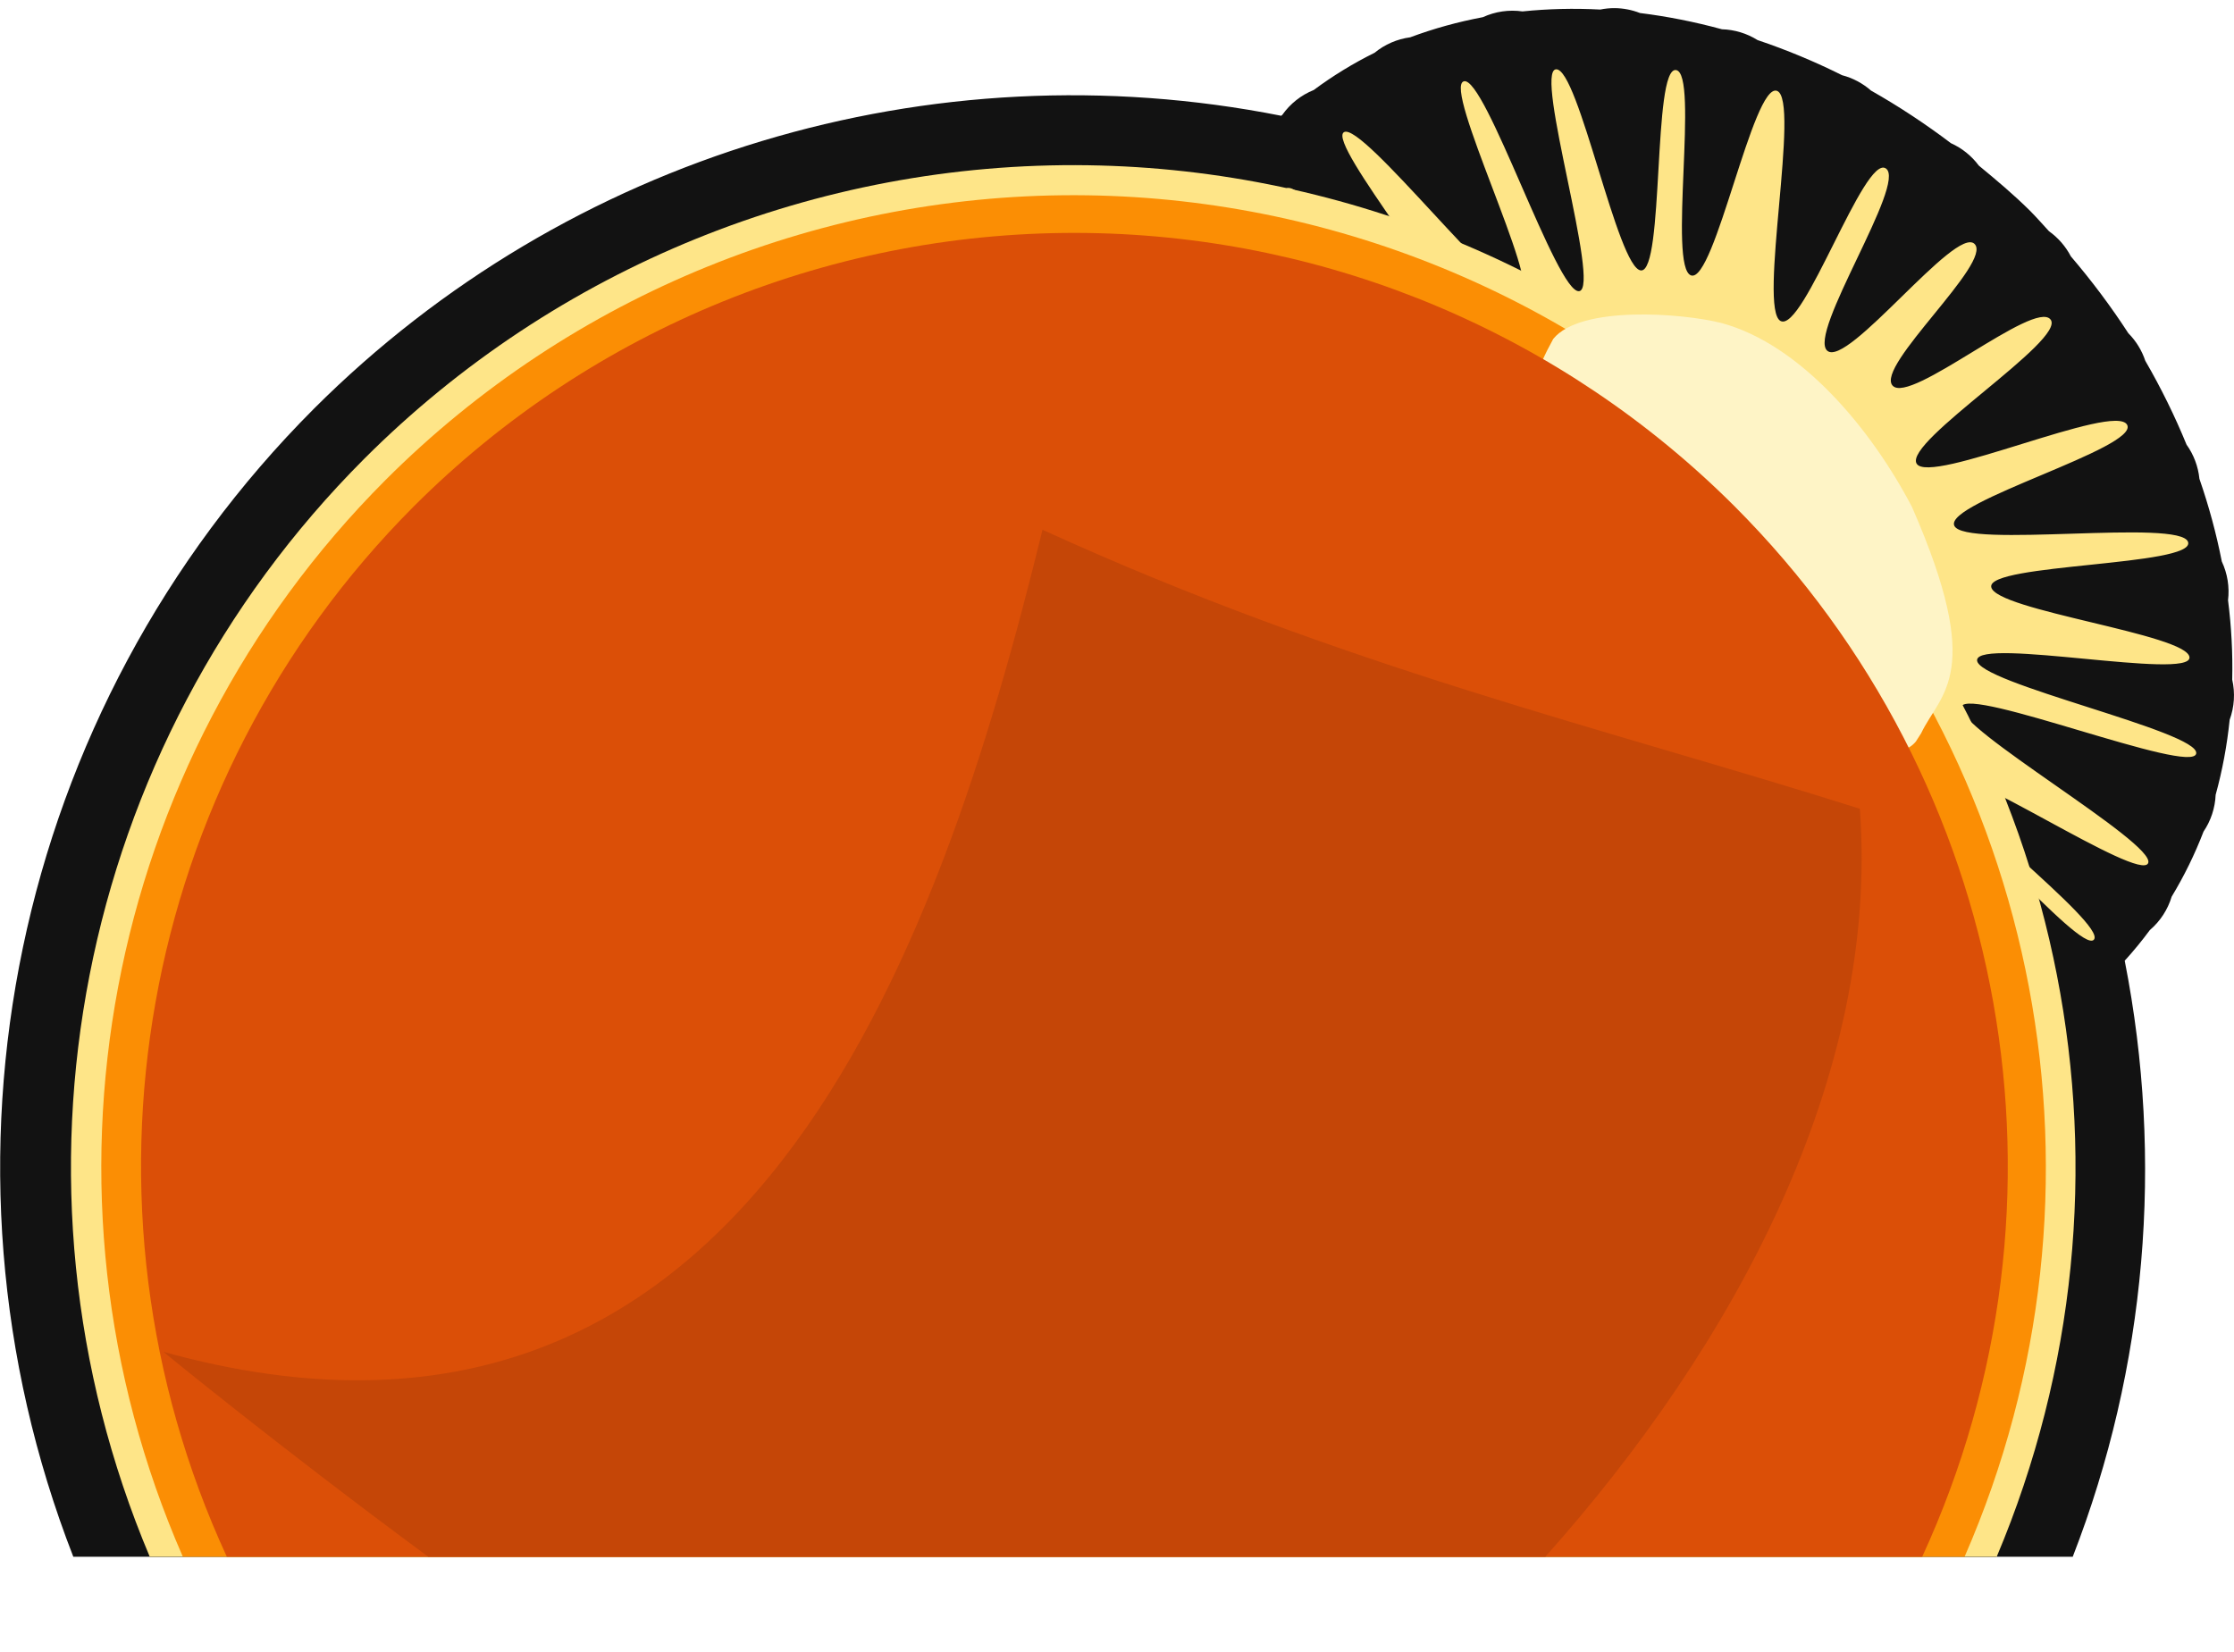
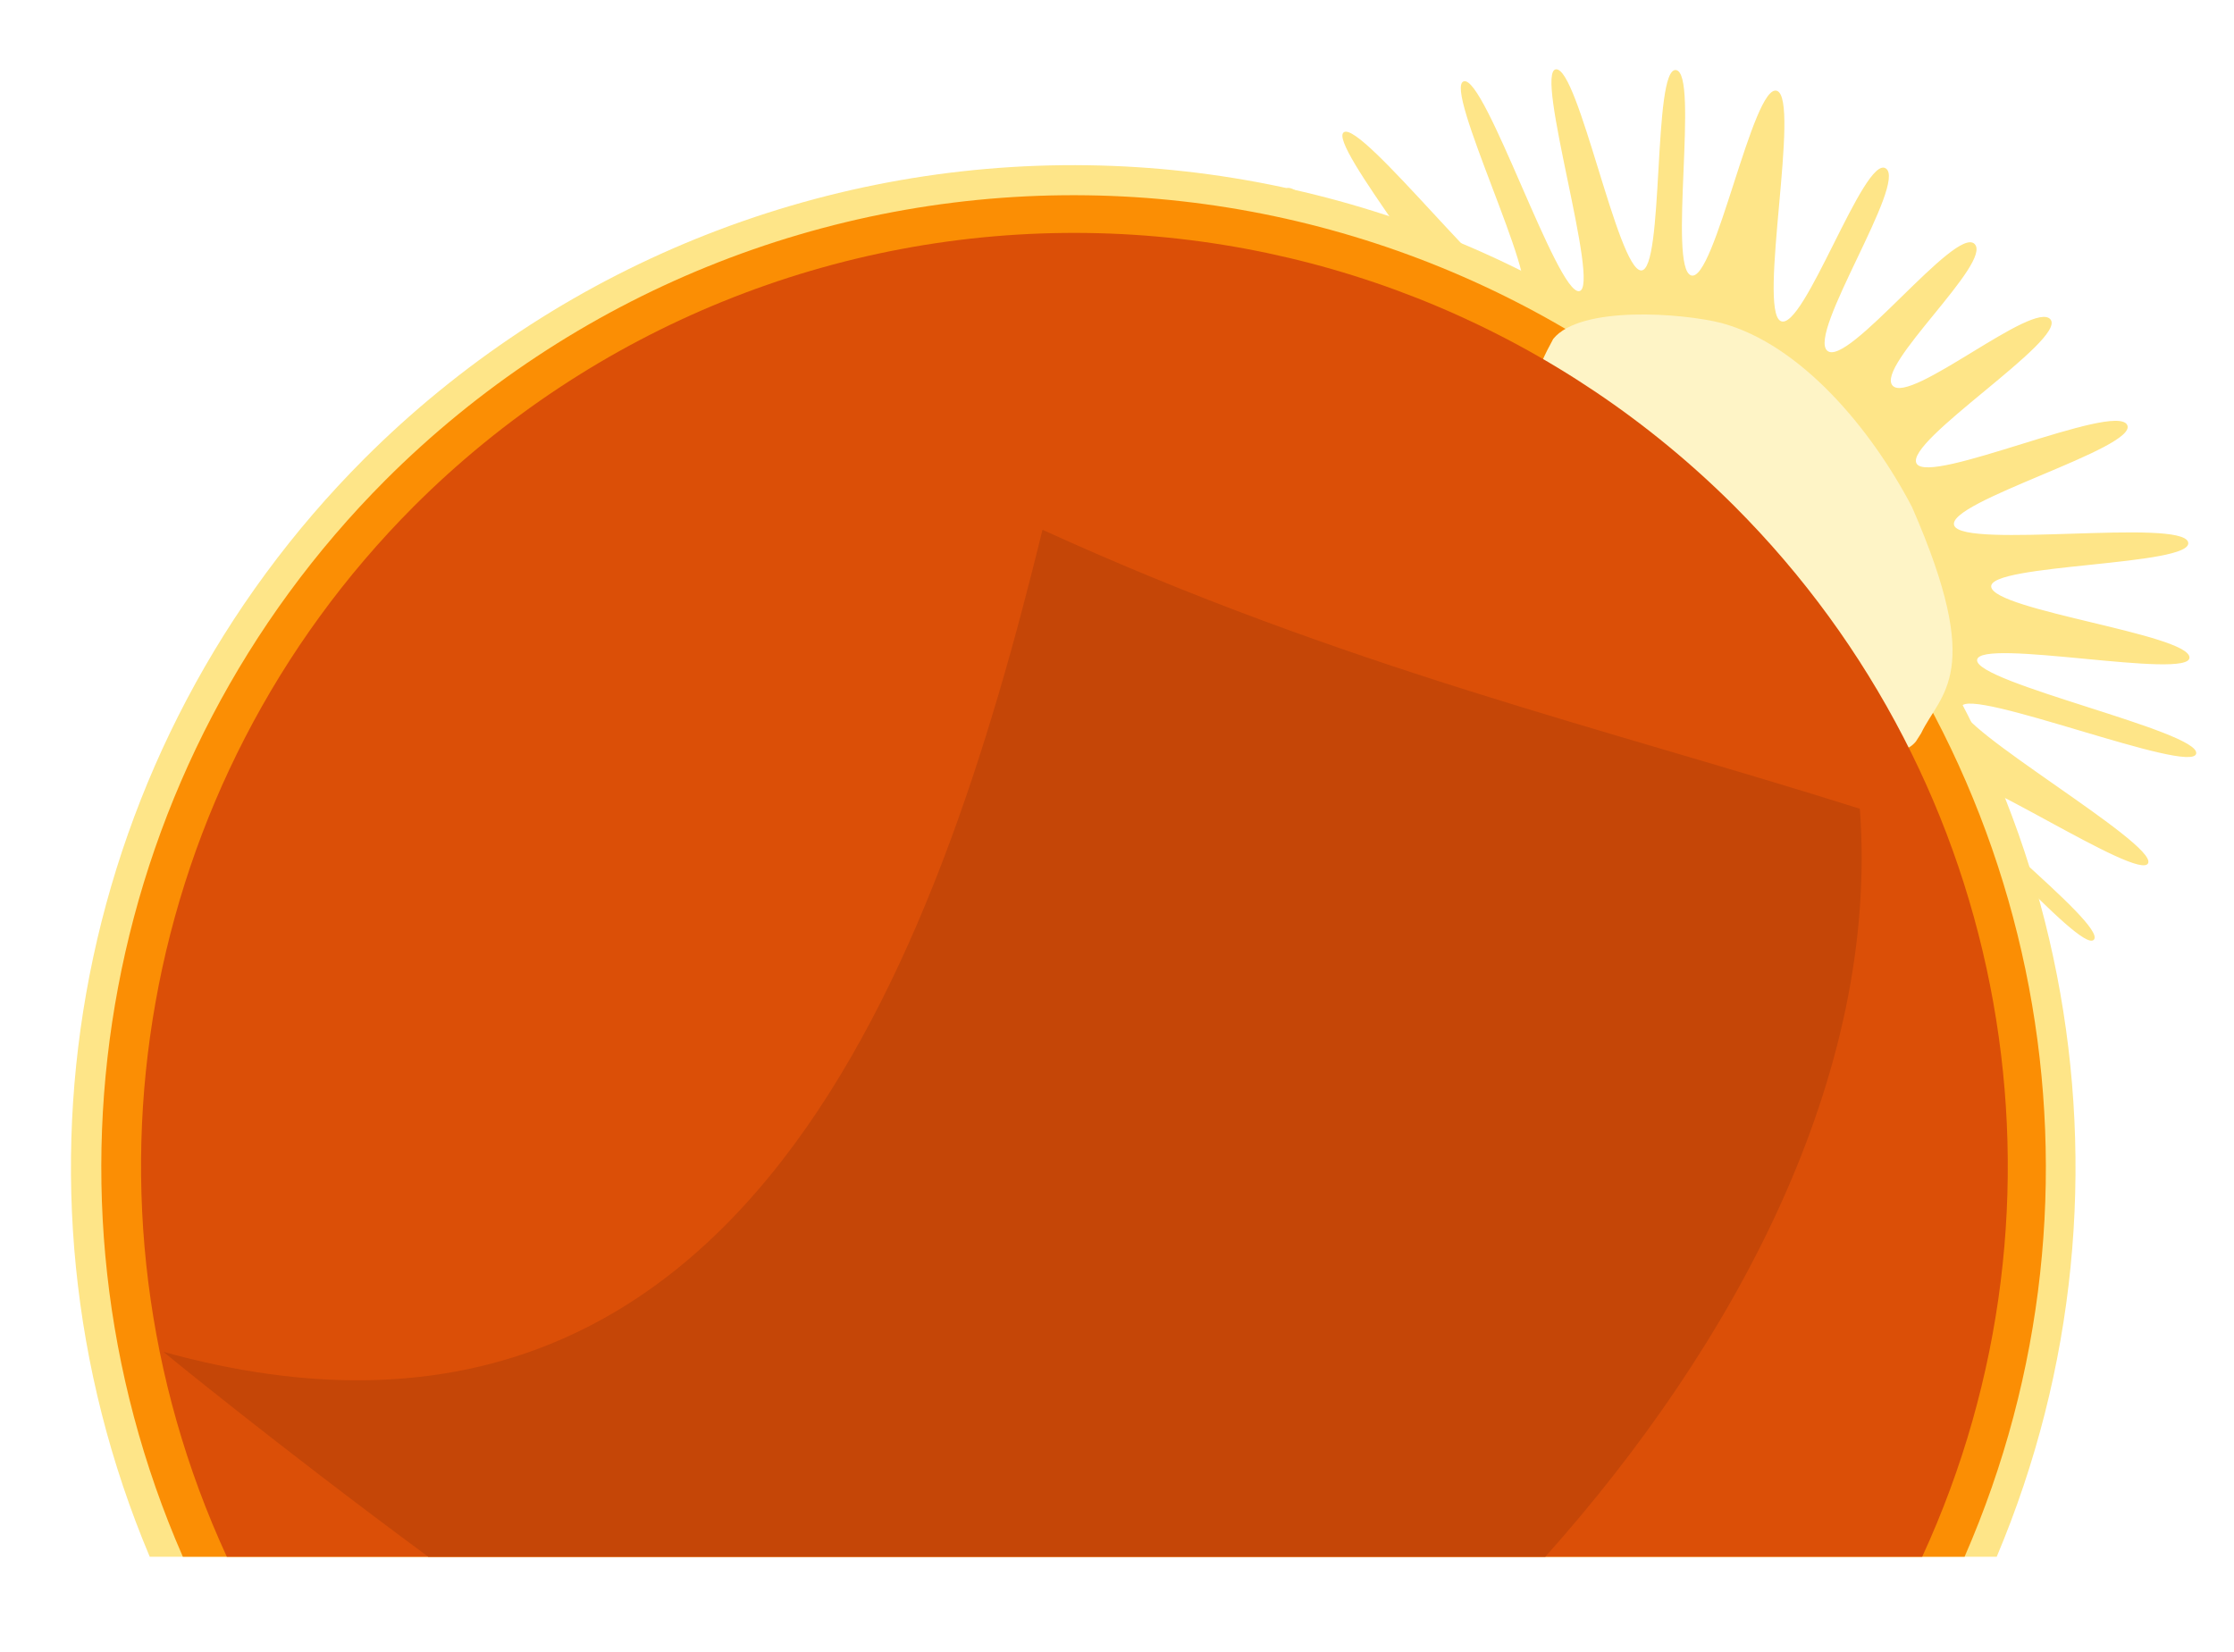
<svg xmlns="http://www.w3.org/2000/svg" width="330" height="244" viewBox="0 0 87.312 64.558" version="1.1" id="svg8">
  <defs id="defs2" />
  <g id="layer1" transform="translate(-74.32109,-54.53672)">
-     <path style="opacity:1;fill:#121212;fill-opacity:1;stroke:none;stroke-width:5.549;stroke-linecap:round;stroke-linejoin:round;stroke-miterlimit:4;stroke-dasharray:none;stroke-dashoffset:0;stroke-opacity:1" d="m 137.413,57.626 0.004,0.074 a 20.595,15.963 45 0 0 -3.953,0.09 l -0.033,-0.067 0.018,0.069 a 20.595,15.963 45 0 0 -3.614,0.994 l -0.035,-0.047 0.025,0.052 a 20.595,15.963 45 0 0 -3.067,1.885 l -0.057,-0.054 0.046,0.062 a 20.595,15.963 45 0 0 -0.892,0.784 20.595,15.963 45 0 0 -0.554,0.608 39.19,39.19 0 0 0 -36.745,10.394 39.19,39.19 0 0 0 -8.379,42.92 h 72.161 a 39.19,39.19 0 0 0 2.014,-24.243 20.595,15.963 45 0 0 0.629,-0.553 20.595,15.963 45 0 0 1.502,-1.85 l 0.063,0.041 -0.056,-0.052 a 20.595,15.963 45 0 0 1.604,-3.265 l 0.054,0.023 -0.051,-0.034 a 20.595,15.963 45 0 0 0.693,-3.75 l 0.071,0.014 -0.071,-0.029 a 20.595,15.963 45 0 0 -0.214,-4.024 l 0.073,-0.002 -0.076,-0.014 a 20.595,15.963 45 0 0 -1.111,-4.104 l 0.061,-0.018 -0.066,0.002 a 20.595,15.963 45 0 0 -1.957,-3.988 l 0.039,-0.024 -0.047,0.013 a 20.595,15.963 45 0 0 -2.736,-3.653 l 0.041,-0.045 -0.053,0.032 a 20.595,15.963 45 0 0 -1.039,-1.123 20.595,15.963 45 0 0 -2.297,-2.028 l 0.026,-0.054 -0.039,0.044 a 20.595,15.963 45 0 0 -3.786,-2.498 l 0.01,-0.05 -0.021,0.044 a 20.595,15.963 45 0 0 -4.051,-1.682 l -0.003,-0.069 -0.012,0.065 a 20.595,15.963 45 0 0 -4.099,-0.814 z" id="path1285-7-6" />
-     <path style="color:#000000;font-style:normal;font-variant:normal;font-weight:normal;font-stretch:normal;font-size:medium;line-height:normal;font-family:sans-serif;font-variant-ligatures:normal;font-variant-position:normal;font-variant-caps:normal;font-variant-numeric:normal;font-variant-alternates:normal;font-feature-settings:normal;text-indent:0;text-align:start;text-decoration:none;text-decoration-line:none;text-decoration-style:solid;text-decoration-color:#000000;letter-spacing:normal;word-spacing:normal;text-transform:none;writing-mode:lr-tb;direction:ltr;text-orientation:mixed;dominant-baseline:auto;baseline-shift:baseline;text-anchor:start;white-space:normal;shape-padding:0;clip-rule:nonzero;display:inline;overflow:visible;visibility:visible;opacity:1;isolation:auto;mix-blend-mode:normal;color-interpolation:sRGB;color-interpolation-filters:linearRGB;solid-color:#000000;solid-opacity:1;vector-effect:none;fill:#121212;fill-opacity:1;fill-rule:nonzero;stroke:none;stroke-width:20.971;stroke-linecap:round;stroke-linejoin:round;stroke-miterlimit:4;stroke-dasharray:none;stroke-dashoffset:0;stroke-opacity:1;color-rendering:auto;image-rendering:auto;shape-rendering:auto;text-rendering:auto;enable-background:accumulate" d="M 238.52 1.201 A 10.487 10.487 0 0 0 236.385 1.41 C 232.509 1.208 228.677 1.298 224.9 1.686 A 10.487 10.487 0 0 0 219.047 2.537 C 215.354 3.231 211.77 4.219 208.309 5.512 A 10.487 10.487 0 0 0 203.043 7.799 C 199.873 9.368 196.878 11.205 194.061 13.297 A 10.487 10.487 0 0 0 189.422 16.963 C 189.369 17.01 189.315 17.056 189.262 17.104 C 137.539 6.856 83.898 22.923 46.398 60.357 A 10.487 10.487 0 0 0 46.387 60.369 C 1.885 104.934 -11.933 171.569 10.83 229.998 L 306.176 229.998 C 317.066 201.963 319.657 171.426 313.855 141.934 C 315.167 140.492 316.402 138.986 317.562 137.416 A 10.487 10.487 0 0 0 320.793 132.467 C 322.634 129.423 324.206 126.22 325.496 122.861 A 10.487 10.487 0 0 0 327.287 117.426 C 328.281 113.825 328.969 110.123 329.359 106.336 A 10.487 10.487 0 0 0 329.734 100.406 C 329.825 96.529 329.618 92.616 329.117 88.68 A 10.487 10.487 0 0 0 328.197 82.957 C 327.394 78.857 326.291 74.781 324.891 70.744 A 10.487 10.487 0 0 0 322.988 65.691 C 321.258 61.464 319.226 57.327 316.895 53.303 A 10.487 10.487 0 0 0 314.391 49.229 A 10.487 10.487 0 0 0 314.389 49.227 C 311.821 45.275 308.983 41.485 305.896 37.871 A 10.487 10.487 0 0 0 302.668 34.16 C 301.774 33.18 300.894 32.186 299.965 31.238 A 10.487 10.487 0 0 0 299.859 31.131 C 297.469 28.761 294.894 26.601 292.305 24.465 A 10.487 10.487 0 0 0 288.182 21.152 C 284.398 18.29 280.459 15.691 276.379 13.381 A 10.487 10.487 0 0 0 272.104 11.111 C 268.025 9.076 263.858 7.347 259.623 5.922 A 10.487 10.487 0 0 0 254.355 4.324 C 250.333 3.226 246.294 2.425 242.25 1.924 A 10.487 10.487 0 0 0 238.52 1.201 z M 231.125 22.18 C 233.205 22.132 235.335 22.207 237.504 22.402 A 10.487 10.487 0 0 0 237.605 22.412 C 241.956 22.799 246.439 23.683 250.955 25.068 A 10.487 10.487 0 0 0 251.018 25.084 A 10.487 10.487 0 0 0 251.025 25.086 C 255.546 26.467 260.071 28.342 264.494 30.684 A 10.487 10.487 0 0 0 264.498 30.686 C 268.908 33.057 273.185 35.876 277.229 39.088 A 10.487 10.487 0 0 0 277.273 39.119 A 10.487 10.487 0 0 0 277.326 39.164 C 280.025 41.281 282.61 43.567 285.062 45.996 C 286.246 47.206 287.395 48.446 288.506 49.719 A 10.487 10.487 0 0 0 288.584 49.801 A 10.487 10.487 0 0 0 288.641 49.867 C 292.104 53.737 295.205 57.877 297.879 62.197 A 10.487 10.487 0 0 0 297.895 62.219 C 300.522 66.536 302.708 70.996 304.412 75.498 C 304.413 75.501 304.415 75.503 304.416 75.506 A 10.487 10.487 0 0 0 304.438 75.574 C 306.15 80.087 307.37 84.611 308.09 89.045 A 10.487 10.487 0 0 0 308.098 89.068 A 10.487 10.487 0 0 0 308.098 89.076 A 10.487 10.487 0 0 0 308.105 89.121 C 308.831 93.556 309.054 97.872 308.797 101.98 A 10.487 10.487 0 0 0 308.797 102.045 A 10.487 10.487 0 0 0 308.795 102.059 C 308.546 106.168 307.822 110.042 306.668 113.629 C 305.482 117.188 303.879 120.438 301.896 123.355 A 10.487 10.487 0 0 0 301.871 123.398 A 10.487 10.487 0 0 0 301.811 123.482 C 300.526 125.414 299.073 127.189 297.475 128.822 C 296.94 129.319 296.396 129.805 295.83 130.27 A 10.487 10.487 0 0 0 292.285 140.789 C 298.49 166.972 296.777 194.316 287.619 219.512 L 29.375 219.512 C 11.137 169.47 23.29 113.188 61.215 75.201 L 61.221 75.195 C 61.223 75.193 61.224 75.191 61.227 75.189 C 95.013 41.469 143.816 27.666 190.26 38.697 A 10.487 10.487 0 0 0 200.662 35.299 C 201.149 34.728 201.656 34.177 202.176 33.639 C 202.979 32.868 203.813 32.129 204.688 31.432 A 10.487 10.487 0 0 0 204.715 31.408 A 10.487 10.487 0 0 0 204.895 31.266 C 207.58 29.033 210.606 27.169 213.957 25.701 C 217.333 24.272 221.013 23.249 224.957 22.688 A 10.487 10.487 0 0 0 224.959 22.688 A 10.487 10.487 0 0 0 225.025 22.68 C 227.002 22.395 229.039 22.227 231.125 22.18 z " transform="matrix(0.2645833,0,0,0.2645833,74.32109,54.53672)" id="path1285-7" />
    <path id="path49751" d="m 140.389,87.818 c -0.919,-0.219 -2.145,7.261 -3.043,6.872 -0.898,-0.389 0.976,-6.797 0.096,-7.279 -0.88,-0.482 -4.22,5.501 -5.065,4.96 -0.846,-0.541 3.951,-6.916 3.115,-7.513 -0.837,-0.596 -5.737,5.496 -6.504,4.79 -0.767,-0.706 4.321,-5.185 3.624,-5.932 -0.697,-0.747 -6.068,2.671 -6.717,1.877 -0.649,-0.794 5.508,-3.577 4.969,-4.417 -0.539,-0.84 -7.16,1.658 -7.621,0.765 -0.462,-0.893 7.462,-2.13 7.143,-3.064 -0.318,-0.934 -8.367,0.498 -8.6,-0.417 -0.233,-0.915 7.918,-1.234 7.756,-2.152 -0.162,-0.918 -9.092,-2.127 -9.115,-3.042 -0.023,-0.915 8.251,0.76 8.321,-0.124 0.07,-0.883 -8.197,-3.262 -8.009,-4.104 0.188,-0.842 8.731,2.782 9.022,1.99 0.291,-0.792 -8.27,-4.721 -7.928,-5.488 0.342,-0.767 7.749,3.714 8.156,3.004 0.407,-0.71 -5.933,-6.005 -5.411,-6.621 0.522,-0.616 5.865,5.878 6.5,5.351 0.635,-0.526 -4.943,-7.159 -4.229,-7.572 0.714,-0.414 6.147,6.626 6.922,6.313 0.776,-0.313 -3.071,-8.072 -2.238,-8.3 0.833,-0.229 3.642,8.326 4.507,8.203 0.865,-0.123 -1.781,-8.616 -0.903,-8.672 0.877,-0.056 2.411,7.814 3.321,7.862 0.91,0.048 0.45,-7.958 1.366,-7.833 0.916,0.125 -0.328,7.732 0.593,8.028 0.921,0.296 2.424,-7.549 3.354,-7.215 0.93,0.334 -0.754,8.542 0.143,8.997 0.896,0.454 3.269,-6.528 4.112,-5.964 0.843,0.564 -3.087,6.468 -2.285,7.129 0.802,0.66 5.007,-4.89 5.749,-4.181 0.742,0.709 -3.887,4.782 -3.2,5.541 0.687,0.759 5.543,-3.379 6.173,-2.584 0.63,0.794 -5.736,4.766 -5.235,5.632 0.501,0.866 7.746,-2.411 8.228,-1.515 0.481,0.896 -7.129,3.019 -6.757,3.938 0.372,0.918 8.879,-0.288 9.141,0.648 0.262,0.936 -7.847,0.835 -7.695,1.753 0.152,0.918 7.686,1.847 7.748,2.749 0.062,0.901 -8.239,-0.784 -8.301,0.105 -0.062,0.889 8.711,2.793 8.564,3.655 -0.146,0.863 -8.895,-2.632 -9.179,-1.83 -0.285,0.801 7.617,5.328 7.302,6.113 -0.314,0.786 -7.48,-4.046 -7.909,-3.359 -0.429,0.687 6.301,5.731 5.789,6.351 -0.512,0.62 -5.919,-5.918 -6.5,-5.351 -0.582,0.567 4.181,7.819 3.515,8.287 -0.666,0.468 -5.421,-7.358 -6.187,-7.046 -0.767,0.312 3.046,8.107 2.217,8.319 -0.829,0.212 -3.572,-8.465 -4.418,-8.292 -0.845,0.173 1.3,9.055 0.396,9.068 -0.905,0.013 -1.189,-8.102 -2.102,-8.177 -0.912,-0.075 -1.367,7.948 -2.294,7.824 -0.927,-0.124 0.523,-7.863 -0.396,-8.082 z" style="opacity:1;fill:#fee588;fill-opacity:1;stroke:none;stroke-width:2.541;stroke-linecap:round;stroke-linejoin:round;stroke-miterlimit:4;stroke-dasharray:none;stroke-dashoffset:0;stroke-opacity:1" />
    <path style="opacity:1;fill:#fee588;fill-opacity:1;stroke:none;stroke-width:6.546;stroke-linecap:round;stroke-linejoin:round;stroke-miterlimit:4;stroke-dasharray:none;stroke-dashoffset:0;stroke-opacity:1" d="M 160.703 24.414 A 148.121 148.121 0 0 0 53.803 67.781 A 148.121 148.121 0 0 0 22.121 229.998 L 294.945 229.998 A 148.121 148.121 0 0 0 263.277 67.781 A 148.121 148.121 0 0 0 160.703 24.414 z " transform="matrix(0.2645833,0,0,0.2645833,74.32109,54.53672)" id="path815-3-6" />
    <path style="opacity:1;fill:#fb8e04;fill-opacity:1;stroke:none;stroke-width:6.35;stroke-linecap:round;stroke-linejoin:round;stroke-miterlimit:4;stroke-dasharray:none;stroke-dashoffset:0;stroke-opacity:1" d="M 160.639 28.854 A 143.68 143.68 0 0 0 56.943 70.922 A 143.68 143.68 0 0 0 27.012 229.998 L 290.199 229.998 A 143.68 143.68 0 0 0 260.137 70.922 A 143.68 143.68 0 0 0 160.639 28.854 z " transform="matrix(0.2645833,0,0,0.2645833,74.32109,54.53672)" id="path815-3" />
    <path style="opacity:1;fill:#fef4c6;fill-opacity:1;stroke:none;stroke-width:3.362;stroke-linecap:round;stroke-linejoin:round;stroke-miterlimit:4;stroke-dasharray:none;stroke-dashoffset:0;stroke-opacity:1" d="m 149.197,83.526 c -1.154,1.371 -3.105,-2.168 -4.703,-2.633 -3.265,-1.017 -6.161,-3.606 -7.555,-6.992 -0.554,-1.492 -4.572,-1.319 -1.912,-6.117 1.068,-1.319 5.056,-1.005 6.57,-0.622 3.119,0.841 5.868,4.162 7.45,7.191 2.868,6.549 1.121,7.25 0.356,8.851 -0.207,0.323 -0.138,0.215 -0.207,0.323 z" id="path1056" />
    <path style="opacity:1;fill:#db4f07;fill-opacity:1;stroke:none;stroke-width:6.098;stroke-linecap:round;stroke-linejoin:round;stroke-miterlimit:4;stroke-dasharray:none;stroke-dashoffset:0;stroke-opacity:1" d="M 160.695 34.422 A 137.971 137.971 0 0 0 61.121 74.818 A 137.971 137.971 0 0 0 33.506 229.998 L 283.939 229.998 A 137.971 137.971 0 0 0 256.242 74.818 A 137.971 137.971 0 0 0 160.695 34.422 z " transform="matrix(0.2645833,0,0,0.2645833,74.32109,54.53672)" id="path815" />
    <path style="fill:#c54607;fill-opacity:1;stroke:none;stroke-width:18.299;stroke-linecap:butt;stroke-linejoin:round;stroke-miterlimit:4;stroke-dasharray:none;stroke-dashoffset:0;stroke-opacity:1" d="M 153.994 78.271 C 138.596 141.198 109.952 223.54 24.135 199.719 C 24.135 199.719 40.792 213.404 63.262 229.998 L 228.264 229.998 C 256.041 198.9 277.673 159.09 274.73 119.486 C 236.927 107.533 198.76 98.701 153.994 78.271 z " transform="matrix(0.2645833,0,0,0.2645833,74.32109,54.53672)" id="path1021" />
  </g>
</svg>
